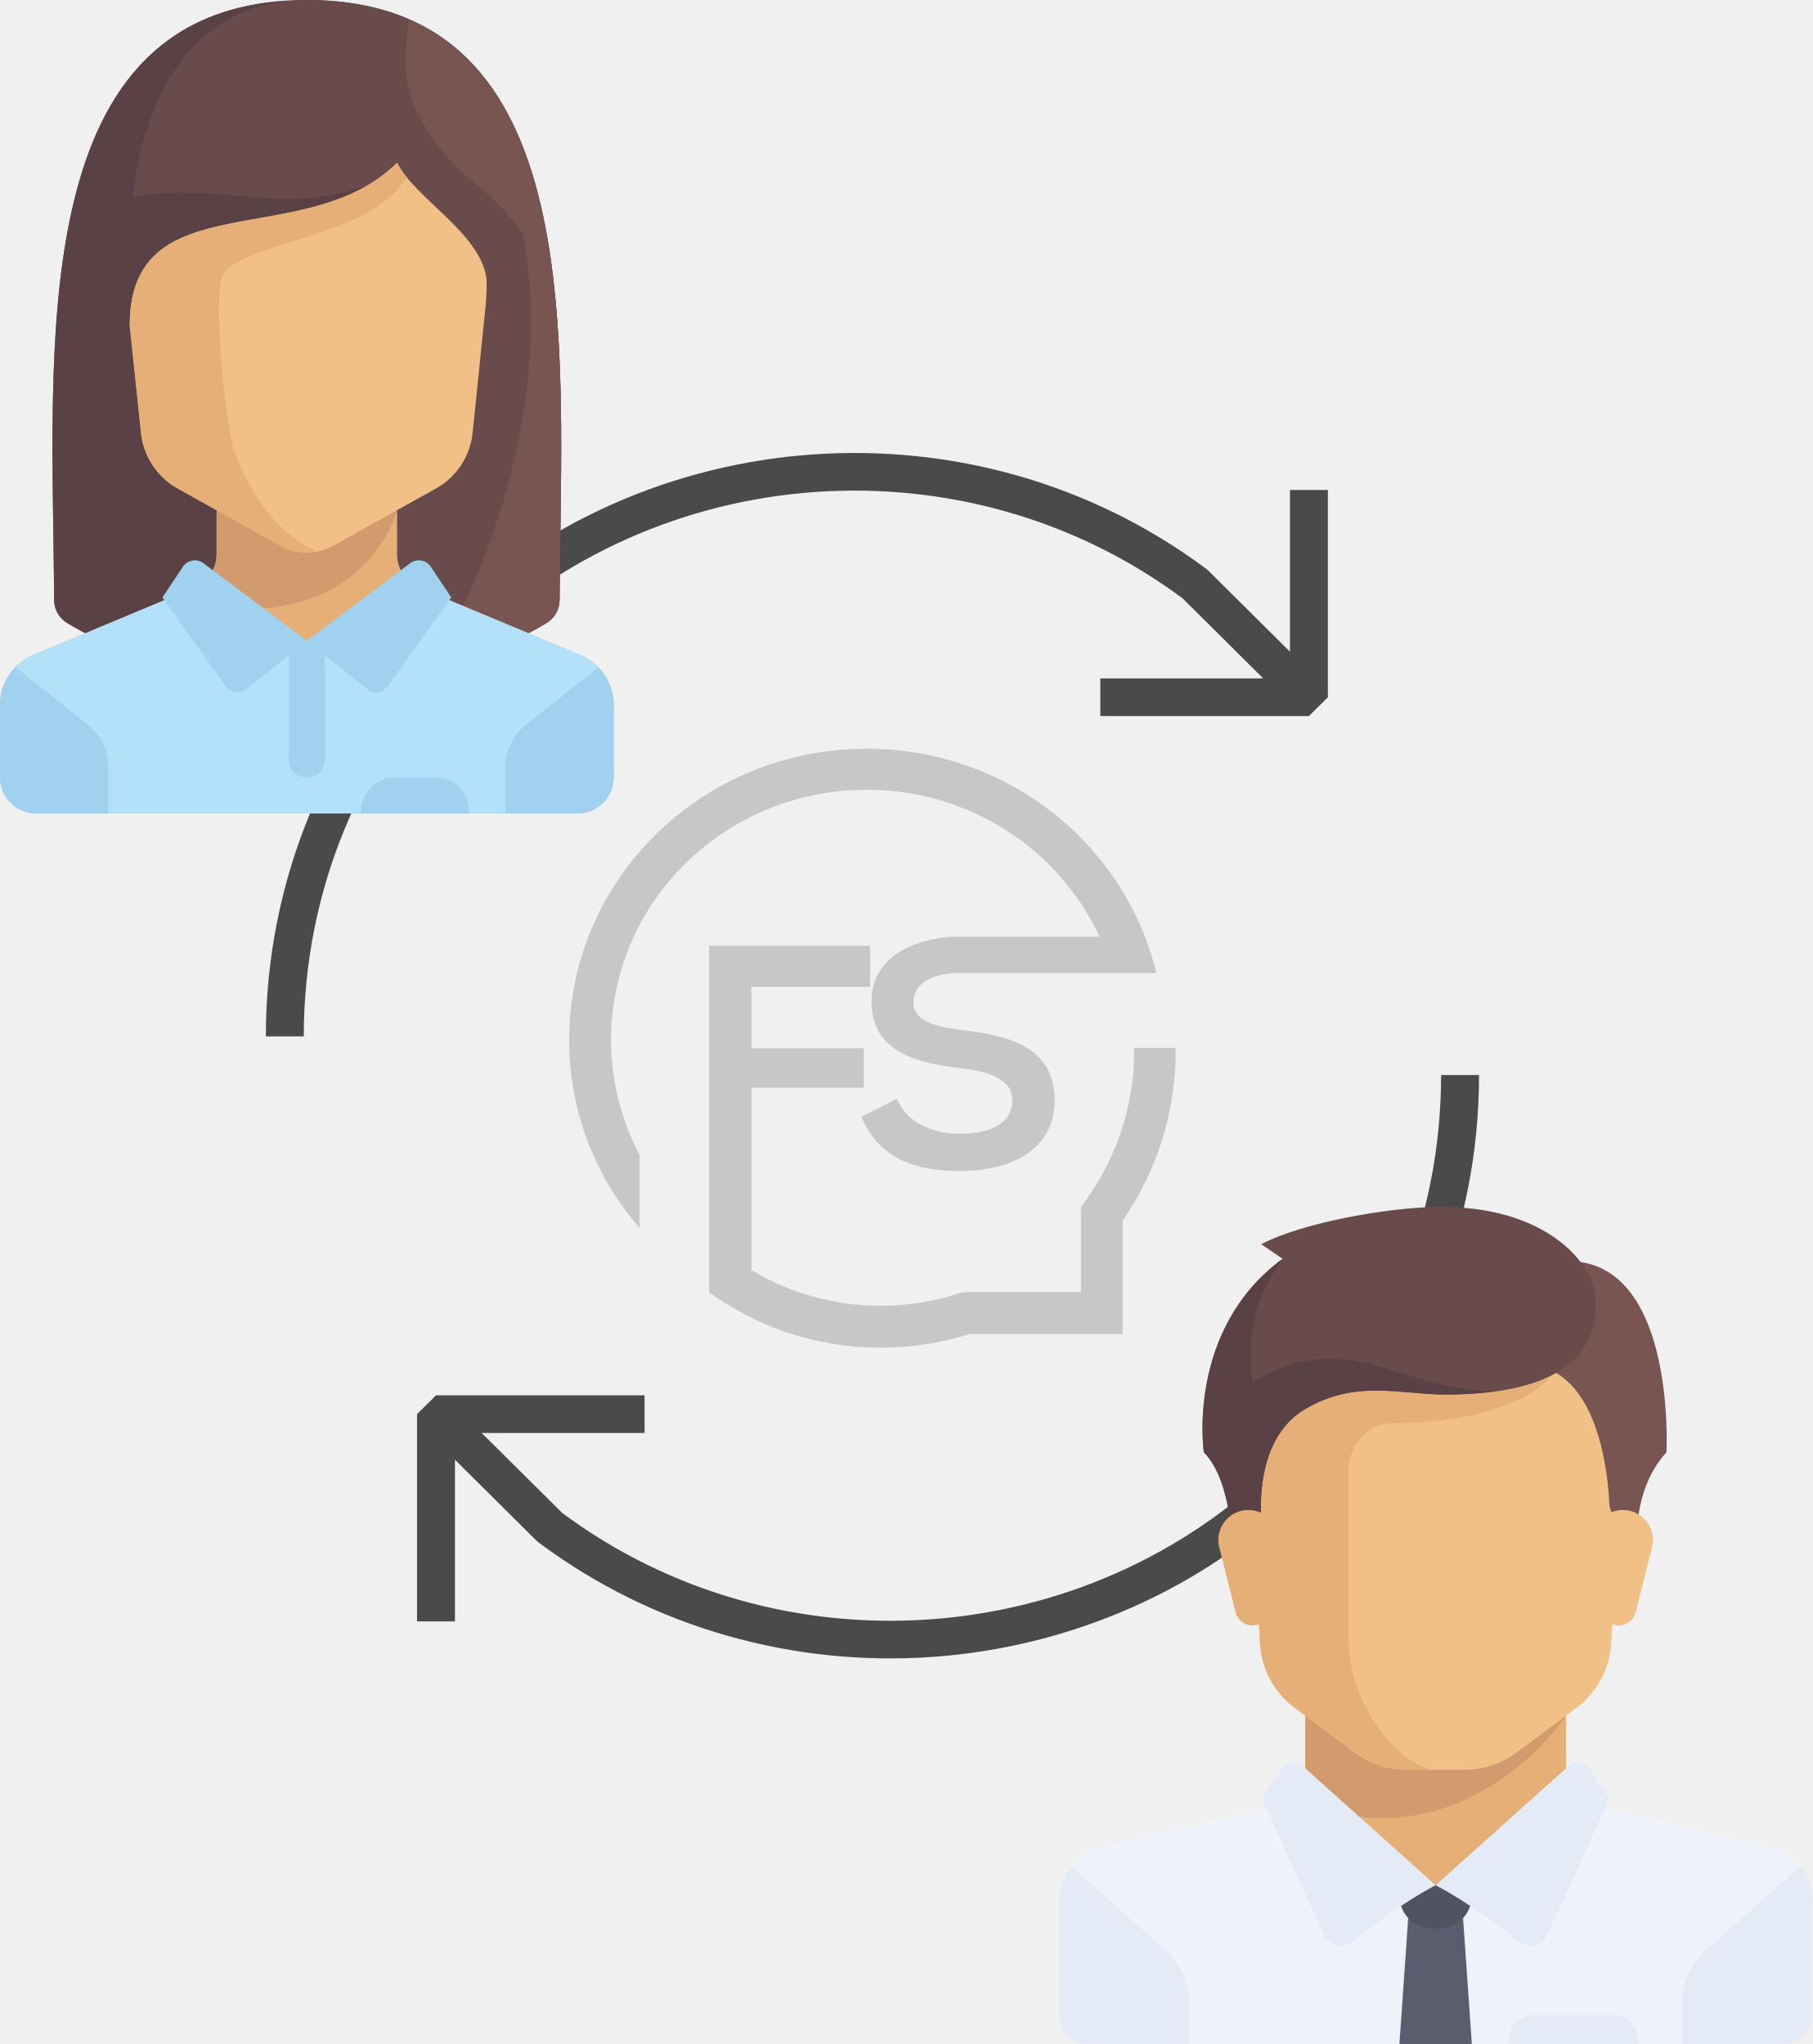
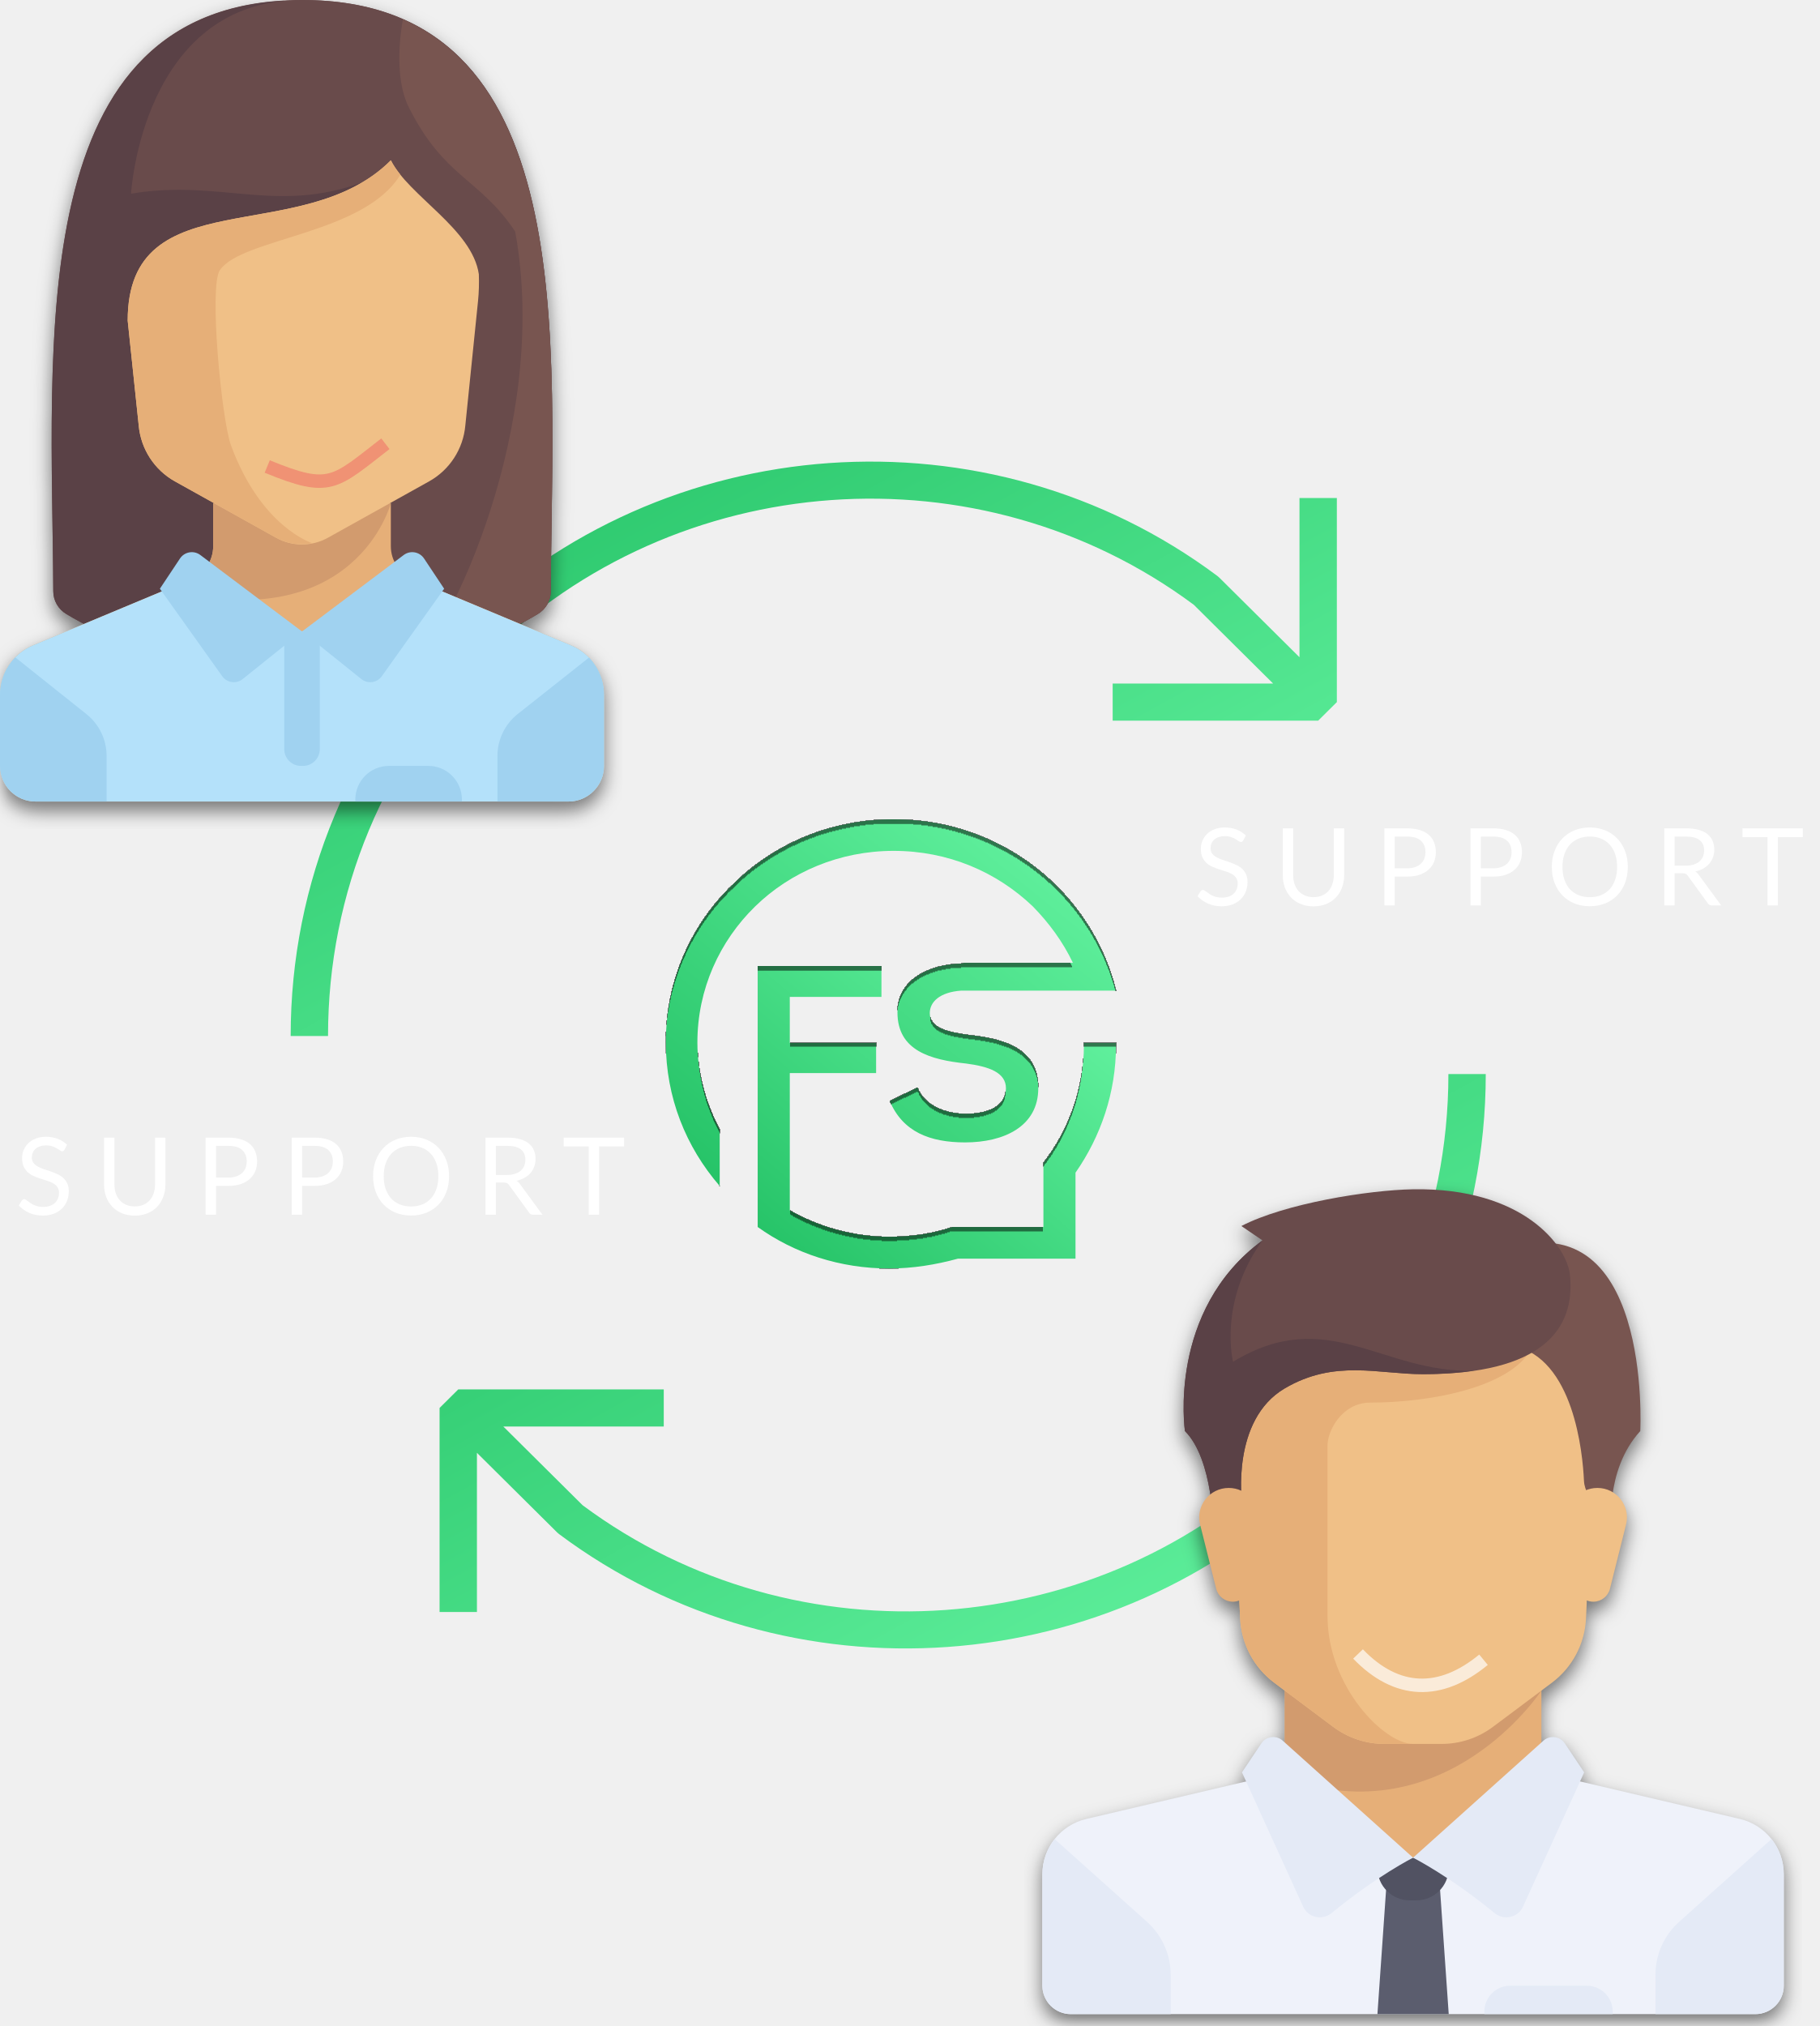
- <svg xmlns="http://www.w3.org/2000/svg" width="242px" height="273px" viewBox="0 0 242 273" version="1.1">
-   <defs />
-   <g id="Page-1" stroke="none" stroke-width="1" fill="none" fill-rule="evenodd">
-     <g id="iPhone-7" transform="translate(-67, -3745)">
-       <g id="Group-11" transform="translate(67, 3745)">
-         <g id="rotate" transform="translate(116.5, 141) rotate(90) translate(-116.5, -141) translate(36, 60)" fill-rule="nonzero" fill="#4A4A4A">
-           <path d="M83.08,5.065 C102.572,5.065 120.897,12.705 134.679,26.575 C160.191,52.246 163.14,93.42 141.574,122.424 L130.892,133.177 L130.892,111.426 L125.859,111.426 L125.859,139.282 L128.376,141.815 L156.056,141.815 L156.056,136.75 L134.46,136.75 L145.261,125.878 L145.492,125.61 C168.671,94.595 165.553,50.481 138.238,22.994 C123.504,8.167 103.916,0 83.08,0 L83.08,5.065 Z" id="Shape" />
-           <path d="M19.425,39.576 L30.107,28.823 L30.107,50.574 L35.14,50.574 L35.14,22.718 L32.624,20.185 L4.943,20.185 L4.943,25.25 L26.539,25.25 L15.738,36.122 L15.507,36.39 C-7.672,67.405 -4.552,111.519 22.762,139.006 C37.496,153.833 57.084,162 77.92,162 L77.92,156.935 C58.427,156.935 40.103,149.295 26.32,135.425 C0.808,109.754 -2.139,68.58 19.425,39.576 Z" id="Shape" />
-         </g>
-         <g id="Group-12" transform="translate(76, 100)" fill-rule="nonzero" fill="#C7C7C7">
-           <path d="M39.719,0 C50.694,0 60.634,4.35 67.815,11.382 C72.947,16.407 76.68,22.803 78.404,29.954 L76.233,29.954 L72.622,29.954 L63.311,29.954 L52.215,29.954 L51.444,29.954 L51.444,29.974 C47.752,30.173 45.967,31.821 45.967,33.887 C45.967,36.449 49.071,37.164 52.682,37.601 C58.97,38.356 64.833,39.965 64.833,46.997 C64.833,53.592 58.889,56.412 52.175,56.412 C46.008,56.412 41.261,54.565 39.029,49.162 L43.756,46.759 C45.095,49.996 48.584,51.426 52.256,51.426 C55.826,51.426 59.193,50.215 59.193,46.997 C59.193,44.216 56.211,43.084 52.215,42.667 C46.048,41.932 40.368,40.343 40.368,33.708 C40.368,27.849 46.048,25.326 51.444,25.107 L51.444,25.107 L52.033,25.107 L70.817,25.107 C69.113,21.413 66.74,18.096 63.859,15.255 C57.672,9.217 49.152,5.482 39.719,5.482 C30.307,5.482 21.766,9.217 15.6,15.255 C9.413,21.313 5.599,29.656 5.599,38.893 C5.599,44.415 6.958,49.619 9.392,54.207 L9.392,64 C3.53,57.227 0,48.467 0,38.893 C0,28.146 4.443,18.433 11.644,11.382 C18.825,4.35 28.765,0 39.719,0 Z" id="Shape" />
-           <path d="M24.344,56.425 L24.344,69.642 C29.392,72.662 35.305,74.405 41.6,74.405 C45.442,74.405 49.142,73.757 52.581,72.581 L52.742,72.581 L64.548,72.581 L68.349,72.581 L68.349,69.439 L68.349,62.445 L68.349,61.189 C72.794,55.411 75.449,48.175 75.449,40.31 L75.429,39.965 L80.98,39.965 L81,40.31 C81,48.762 78.365,56.587 73.9,63.033 L73.9,78.176 L71.708,78.176 L68.349,78.176 L53.466,78.176 C49.725,79.351 45.743,80 41.6,80 C33.052,80 25.148,77.263 18.692,72.601 L18.692,71.263 L18.692,65.405 L18.692,56.425 L18.692,54.296 L18.692,51.986 L18.692,26.323 L40.192,26.323 L40.192,31.796 L24.344,31.796 L24.344,40.026 L39.348,40.026 L39.348,45.276 L24.344,45.276 L24.344,51.986 L24.344,56.425 Z" id="Shape" />
-         </g>
-         <g id="Woman">
-           <g id="Shape" fill-rule="nonzero">
-             <path d="M40.974,0 C2.824,0 7.055,46.47 7.229,80.145 C7.236,81.417 7.9,82.564 8.988,83.221 C13.216,85.773 24.825,91.741 40.974,91.741 C57.124,91.741 68.733,85.774 72.96,83.221 C74.048,82.564 74.713,81.417 74.72,80.145 C74.893,46.47 79.123,0 40.974,0 Z" fill="#694B4B" />
-             <path d="M38.516,0.096 C3.035,2.088 7.058,47.219 7.229,80.145 C7.236,81.417 7.9,82.564 8.988,83.221 C13.216,85.773 24.825,91.741 40.974,91.741 L50.614,24.142" fill="#5A4146" />
-             <path d="M40.974,0 C19.282,0 17.775,26.255 17.775,26.255 C30.279,24.143 37.961,29.424 50.615,24.143 L40.974,91.741 C57.123,91.741 68.733,85.773 72.96,83.22 C74.048,82.564 74.713,81.417 74.719,80.145 C74.893,46.47 79.123,0 40.974,0 Z" fill="#694B4B" />
-             <path d="M74.719,80.145 C74.868,51.209 77.987,12.853 54.663,2.623 C54.257,4.74 53.52,10.65 55.434,14.486 C60.255,24.143 65.075,24.143 69.895,31.385 C74.716,57.942 60.685,86.129 56.025,89.966 L56.025,89.966 C64.282,87.999 70.2,84.886 72.959,83.221 C74.047,82.564 74.712,81.417 74.719,80.145 Z" fill="#785550" />
-             <path d="M77.497,87.47 L55.991,78.493 C54.194,77.744 53.024,75.986 53.024,74.036 L53.024,68.202 L28.923,68.202 L28.923,74.036 C28.923,75.986 27.753,77.744 25.956,78.493 L4.45,87.47 C1.755,88.594 0,91.231 0,94.155 L0,103.812 C0,106.479 2.158,108.64 4.82,108.64 L77.126,108.64 C79.789,108.64 81.947,106.479 81.947,103.812 L81.947,94.155 C81.947,91.231 80.192,88.594 77.497,87.47 Z" fill="#E6AF78" />
-             <path d="M77.497,87.47 L56.703,78.791 L40.974,85.591 L25.244,78.791 L4.45,87.47 C1.756,88.594 0.001,91.231 0.001,94.155 L0.001,103.812 C0.001,106.479 2.158,108.64 4.821,108.64 L77.127,108.64 C79.789,108.64 81.947,106.479 81.947,103.812 L81.947,94.155 C81.947,91.231 80.192,88.594 77.497,87.47 Z" fill="#B4E1FA" />
-             <path d="M53.024,68.202 L28.923,68.202 L28.923,74.036 C28.923,75.986 27.753,77.744 25.956,78.493 L22.597,79.895 C48.302,86.461 53.024,68.202 53.024,68.202 Z" fill="#D29B6E" />
-           </g>
-           <g id="Group" transform="translate(0, 74.38863)" />
-           <path d="M11.748,96.809 L2.073,89.101 C0.777,90.429 0,92.224 0,94.155 L0,103.812 C0,106.479 2.158,108.64 4.82,108.64 L14.461,108.64 L14.461,102.464 C14.461,100.265 13.463,98.183 11.748,96.809 Z" id="Shape" fill="#A0D2F0" fill-rule="nonzero" />
-           <path d="M81.947,103.812 L81.947,94.155 C81.947,92.239 81.183,90.456 79.905,89.131 L70.2,96.809 C68.484,98.183 67.486,100.264 67.486,102.464 L67.486,108.64 L77.127,108.64 C79.789,108.64 81.947,106.479 81.947,103.812 Z" id="Shape" fill="#A0D2F0" fill-rule="nonzero" />
-           <path d="M41.107,103.812 L40.839,103.812 C39.582,103.812 38.563,102.792 38.563,101.532 L38.563,85.597 L43.383,85.597 L43.383,101.532 C43.384,102.792 42.365,103.812 41.107,103.812 Z" id="Shape" fill="#A0D2F0" fill-rule="nonzero" />
-           <path d="M40.974,85.591 L27.179,75.228 C26.293,74.562 25.032,74.779 24.417,75.701 L21.691,79.797 L30.148,91.657 C30.791,92.559 32.058,92.735 32.922,92.042 L40.974,85.591 Z" id="Shape" fill="#A0D2F0" fill-rule="nonzero" />
-           <path d="M40.974,85.591 L54.769,75.228 C55.654,74.562 56.916,74.779 57.53,75.701 L60.256,79.797 L51.799,91.657 C51.156,92.559 49.89,92.735 49.026,92.042 L40.974,85.591 Z" id="Shape" fill="#A0D2F0" fill-rule="nonzero" />
-           <path d="M53.024,21.728 C40.973,33.799 17.323,24.142 17.323,43.456 L18.82,57.683 C19.108,60.865 20.95,63.698 23.739,65.25 L37.462,72.887 C39.645,74.102 42.301,74.102 44.485,72.887 L58.208,65.25 C60.996,63.698 62.838,60.865 63.127,57.683 L64.854,40.786 C64.977,39.585 65.003,38.377 64.963,37.172 C64.062,31.027 55.435,26.556 53.024,21.728 Z" id="Shape" fill="#F0C087" fill-rule="nonzero" />
-           <path d="M17.324,43.456 L18.82,57.683 C19.109,60.865 20.951,63.698 23.739,65.25 L37.462,72.887 C38.977,73.73 40.715,73.949 42.369,73.621 L42.369,73.621 C42.369,73.621 35.45,71.522 31.333,60.356 C30.072,56.935 28.32,38.829 29.826,36.616 C32.804,32.242 49.409,31.788 54.316,23.673 C54.074,23.372 53.85,23.07 53.645,22.768 C53.629,22.744 53.608,22.719 53.592,22.695 C53.379,22.374 53.186,22.053 53.024,21.729 C40.974,33.799 17.324,24.142 17.324,43.456 Z" id="Shape" fill="#E6AF78" fill-rule="nonzero" />
-           <path d="M58.113,103.812 L52.756,103.812 C50.242,103.812 48.204,105.854 48.204,108.373 L48.204,108.641 L62.665,108.641 L62.665,108.373 C62.666,105.853 60.627,103.812 58.113,103.812 Z" id="Shape" fill="#A0D2F0" fill-rule="nonzero" />
-         </g>
-         <g id="Man" transform="translate(141, 161)" fill-rule="nonzero">
-           <polygon id="Shape" fill="#E6AF78" points="68.115 79.23 68.115 65.737 33.296 65.737 33.296 79.23 50.706 94.651" />
-           <path d="M95.035,85.542 L71.098,79.929 C70.737,79.845 70.404,79.701 70.092,79.526 L50.706,90.796 L32.074,78.981 C31.592,79.434 30.994,79.77 30.313,79.929 L6.376,85.542 C2.881,86.362 0.411,89.469 0.411,93.047 L0.411,108.144 C0.411,110.274 2.143,111.999 4.279,111.999 L97.131,111.999 C99.268,111.999 100.999,110.273 100.999,108.144 L100.999,93.047 C101.001,89.47 98.53,86.362 95.035,85.542 Z" id="Shape" fill="#EFF2FA" />
-           <path d="M33.296,65.737 L33.296,79.974 C55.227,87.847 68.115,68.141 68.115,68.141 L68.115,65.737 L33.296,65.737 L33.296,65.737 Z" id="Shape" fill="#D29B6E" />
-           <path d="M25.558,21.402 L27.244,58.358 C27.402,61.81 29.1,65.012 31.874,67.085 L39.873,73.063 C41.882,74.564 44.326,75.376 46.837,75.376 L54.574,75.376 C57.085,75.376 59.528,74.565 61.538,73.063 L69.537,67.085 C72.311,65.011 74.01,61.81 74.167,58.358 L75.853,21.402 L25.558,21.402 Z" id="Shape" fill="#F0C087" />
-           <path d="M44.903,29.112 C52.64,29.112 64.246,27.185 67,21.402 L25.559,21.402 L27.244,58.358 C27.402,61.81 29.1,65.012 31.875,67.085 L39.873,73.063 C41.882,74.564 44.326,75.376 46.837,75.376 L50.706,75.376 C46.837,75.376 39.099,67.666 39.099,58.027 C39.099,53.314 39.099,40.679 39.099,34.896 C39.099,32.968 41.033,29.112 44.903,29.112 Z" id="Shape" fill="#E6AF78" />
-           <g id="Group" transform="translate(0, 88.25807)" fill="#E4EAF6">
-             <path d="M86.799,11.232 L99.334,0.011 C100.384,1.337 101,3.004 101,4.79 L101,19.886 C101,22.016 99.267,23.741 97.131,23.741 L83.591,23.741 L83.591,18.401 C83.59,15.666 84.757,13.06 86.799,11.232 Z" id="Shape" />
-             <path d="M14.612,11.232 L2.077,0.011 C1.027,1.337 0.411,3.004 0.411,4.79 L0.411,19.886 C0.411,22.016 2.144,23.741 4.28,23.741 L17.821,23.741 L17.821,18.401 C17.821,15.666 16.655,13.06 14.612,11.232 Z" id="Shape" />
-           </g>
-           <polygon id="Shape" fill="#5B5D6E" points="55.541 112 45.87 112 47.079 94.651 54.333 94.651" />
-           <path d="M55.541,90.796 L45.87,90.796 L45.87,92.199 C45.87,94.618 47.838,96.58 50.266,96.58 L51.145,96.58 C53.572,96.58 55.541,94.618 55.541,92.199 L55.541,90.796 L55.541,90.796 Z" id="Shape" fill="#515262" />
-           <g id="Group" transform="translate(27.45128, 74.32258)" fill="#E4EAF6">
-             <path d="M5.573,0.616 L23.254,16.473 C23.254,16.473 18.303,18.964 12.192,23.985 C10.931,25.02 9.025,24.601 8.348,23.118 L0.041,4.907 L2.669,0.979 C3.324,0.002 4.696,-0.17 5.573,0.616 Z" id="Shape" />
-             <path d="M40.936,0.616 L23.254,16.473 C23.254,16.473 28.206,18.964 34.317,23.985 C35.577,25.02 37.484,24.601 38.16,23.118 L46.468,4.907 L43.84,0.979 C43.185,0.002 41.812,-0.17 40.936,0.616 Z" id="Shape" />
-           </g>
-           <path d="M62.433,8.632 L64.246,21.402 C72.524,23.052 73.718,35.998 73.889,39.695 C73.921,40.366 74.136,41.015 74.501,41.579 L77.659,46.461 C77.659,46.461 76.578,38.39 81.528,32.968 C81.528,32.968 83.228,0.921 62.433,8.632 Z" id="Shape" fill="#785550" />
-           <path d="M79.6,45.637 L77.416,54.344 C77.157,55.375 76.227,56.1 75.16,56.1 L75.16,56.1 C73.987,56.1 72.998,55.229 72.852,54.07 L71.734,45.164 C71.435,42.782 73.299,40.679 75.708,40.679 L75.715,40.679 C78.321,40.678 80.232,43.118 79.6,45.637 Z" id="Shape" fill="#F0C087" />
-           <path d="M27.412,5.178 L30.273,7.126 C17.336,16.644 19.755,32.968 19.755,32.968 C23.623,36.823 23.623,46.461 23.623,46.461 L27.492,42.606 C27.492,42.606 25.999,31.47 33.295,27.186 C40.065,23.21 45.99,25.258 52.034,25.258 C68.235,25.258 72.769,19.174 71.983,11.765 C71.576,7.931 65.694,-0.055 50.705,0.199 C44.656,0.301 33.296,2.126 27.412,5.178 Z" id="Shape" fill="#694B4B" />
-           <path d="M26.284,23.571 C26.284,23.571 24.229,15.499 30.274,7.126 C17.337,16.644 19.755,32.968 19.755,32.968 C23.624,36.823 23.624,46.461 23.624,46.461 L27.492,42.606 C27.492,42.606 25.999,31.47 33.295,27.186 C40.065,23.21 45.99,25.258 52.035,25.258 C54.669,25.258 56.965,25.082 59.01,24.78 C46.535,25.197 39.18,15.78 26.284,23.571 Z" id="Shape" fill="#5A4146" />
-           <path d="M21.811,45.637 L23.995,54.344 C24.254,55.375 25.184,56.1 26.251,56.1 L26.251,56.1 C27.424,56.1 28.413,55.229 28.559,54.07 L29.676,45.164 C29.975,42.782 28.112,40.679 25.703,40.679 L25.696,40.679 C23.091,40.678 21.179,43.118 21.811,45.637 Z" id="Shape" fill="#E6AF78" />
-           <path d="M74.27,108.145 L63.895,108.145 C61.952,108.145 60.377,109.714 60.377,111.65 L60.377,112 L77.787,112 L77.787,111.65 C77.787,109.714 76.213,108.145 74.27,108.145 Z" id="Shape" fill="#E4EAF6" />
-         </g>
-       </g>
+ <svg xmlns="http://www.w3.org/2000/svg" width="406" height="452" viewBox="0 0 406 452" fill="none">
+   <g clip-path="url(#clip0_0_287)">
+     <path d="M323.166 239.619C323.166 271.677 310.59 301.814 287.76 324.481C245.506 366.438 177.734 371.288 129.994 335.821L112.296 318.252H148.097V309.975H102.246L98.078 314.114V359.638H106.414V324.121L124.309 341.884L124.75 342.264C175.8 380.385 248.412 375.257 293.654 330.333C318.06 306.101 331.502 273.887 331.502 239.619H323.166Z" fill="url(#paint0_linear_0_287)" />
+     <path d="M266.361 134.93L284.06 152.499H248.258V160.776H294.11L298.278 156.637V111.112H289.941V146.63L272.047 128.867L271.605 128.486C220.556 90.365 147.944 95.497 102.701 140.418C78.296 164.65 64.853 196.865 64.853 231.133L73.189 231.133C73.189 199.075 85.765 168.937 108.595 146.27C150.849 104.313 218.622 99.466 266.361 134.93Z" fill="url(#paint1_linear_0_287)" />
+     <g filter="url(#filter0_d_0_287)">
+       <path d="M67.386 0C4.645 0 11.602 76.488 11.889 131.918C11.9 134.012 12.993 135.899 14.782 136.98C21.735 141.181 40.828 151.005 67.387 151.005C93.947 151.005 113.04 141.182 119.993 136.98C121.781 135.899 122.876 134.012 122.886 131.918C123.171 76.488 130.128 0 67.386 0Z" fill="#694B4B" />
+       <path d="M63.344 0.157C4.991 3.437 11.608 77.721 11.889 131.918C11.9 134.012 12.993 135.899 14.782 136.98C21.735 141.181 40.828 151.005 67.387 151.005L83.241 39.738" fill="#5A4146" />
+       <path d="M67.386 0C31.711 0 29.234 43.215 29.234 43.215C49.797 39.739 62.431 48.431 83.242 39.739L67.386 151.004C93.946 151.004 113.039 141.181 119.992 136.979C121.781 135.899 122.875 134.011 122.885 131.917C123.171 76.488 130.128 0 67.386 0Z" fill="#694B4B" />
+       <path d="M122.884 131.918C123.13 84.289 128.259 21.155 89.9 4.318C89.232 7.802 88.02 17.53 91.168 23.843C99.096 39.739 107.024 39.739 114.952 51.66C122.88 95.371 99.805 141.767 92.14 148.082V148.082C105.72 144.844 115.453 139.721 119.99 136.98C121.78 135.899 122.874 134.012 122.884 131.918Z" fill="#785550" />
+       <path d="M127.454 143.974L92.084 129.199C89.129 127.965 87.205 125.072 87.205 121.863V112.259H47.567V121.863C47.567 125.072 45.643 127.965 42.688 129.199L7.318 143.974C2.886 145.825 0 150.166 0 154.977V170.873C0 175.262 3.549 178.821 7.928 178.821H126.844C131.223 178.821 134.772 175.263 134.772 170.873V154.977C134.772 150.166 131.886 145.825 127.454 143.974Z" fill="#E6AF78" />
+       <path d="M127.454 143.974L93.256 129.689L67.387 140.881L41.517 129.689L7.319 143.974C2.887 145.825 0.001 150.166 0.001 154.977V170.873C0.001 175.262 3.55 178.821 7.929 178.821H126.845C131.224 178.821 134.773 175.263 134.773 170.873V154.977C134.772 150.166 131.886 145.825 127.454 143.974Z" fill="#B4E1FA" />
+       <path d="M87.205 112.259H47.567V121.863C47.567 125.072 45.643 127.965 42.689 129.199L37.164 131.506C79.438 142.313 87.205 112.259 87.205 112.259Z" fill="#D29B6E" />
+       <path d="M19.32 159.346L3.41 146.659C1.277 148.844 0 151.8 0 154.977V170.873C0 175.262 3.549 178.821 7.928 178.821H23.784V168.654C23.784 165.034 22.142 161.608 19.32 159.346Z" fill="#A0D2F0" />
+       <path d="M134.772 170.874V154.978C134.772 151.825 133.515 148.889 131.414 146.708L115.452 159.345C112.631 161.607 110.989 165.033 110.989 168.654V178.821H126.845C131.222 178.821 134.772 175.263 134.772 170.874Z" fill="#A0D2F0" />
+       <path d="M67.606 170.874H67.165C65.097 170.874 63.421 169.194 63.421 167.121V140.891H71.349V167.121C71.35 169.194 69.674 170.874 67.606 170.874Z" fill="#A0D2F0" />
+       <path d="M67.387 140.881L44.699 123.824C43.243 122.728 41.168 123.085 40.158 124.603L35.674 131.344L49.583 150.865C50.64 152.35 52.723 152.64 54.144 151.5L67.387 140.881Z" fill="#A0D2F0" />
+       <path d="M67.387 140.881L90.075 123.824C91.531 122.728 93.605 123.085 94.616 124.603L99.099 131.344L85.191 150.865C84.133 152.35 82.05 152.64 80.629 151.5L67.387 140.881Z" fill="#A0D2F0" />
+       <path d="M87.205 35.764C67.386 55.633 28.49 39.738 28.49 71.528L30.952 94.945C31.426 100.184 34.455 104.847 39.041 107.401L61.611 119.971C65.202 121.972 69.569 121.972 73.161 119.971L95.73 107.401C100.316 104.846 103.346 100.183 103.82 94.945L106.661 67.133C106.863 65.156 106.906 63.168 106.84 61.184C105.358 51.07 91.17 43.711 87.205 35.764Z" fill="#F0C087" />
+       <path d="M28.491 71.528L30.953 94.945C31.427 100.184 34.456 104.847 39.042 107.401L61.611 119.971C64.103 121.358 66.962 121.719 69.682 121.18V121.18C69.682 121.18 58.302 117.723 51.531 99.345C49.457 93.715 46.576 63.912 49.053 60.27C53.95 53.069 81.26 52.322 89.33 38.966C88.931 38.47 88.563 37.973 88.226 37.476C88.199 37.436 88.166 37.395 88.139 37.356C87.789 36.828 87.471 36.298 87.205 35.766C67.387 55.633 28.491 39.738 28.491 71.528Z" fill="#E6AF78" />
+       <path d="M95.574 170.874H86.764C82.63 170.874 79.277 174.235 79.277 178.38V178.822H103.06V178.38C103.061 174.233 99.709 170.874 95.574 170.874Z" fill="#A0D2F0" />
    </g>
+     <g filter="url(#filter1_d_0_287)">
+       <path d="M343.916 395.416V373.206H286.652V395.416L315.285 420.798L343.916 395.416Z" fill="#E6AF78" />
+       <path d="M388.189 405.805L348.822 396.566C348.228 396.427 347.68 396.191 347.168 395.903L315.284 414.452L284.643 395.005C283.85 395.751 282.865 396.304 281.747 396.566L242.379 405.805C236.63 407.154 232.568 412.269 232.568 418.158V443.007C232.568 446.512 235.417 449.352 238.93 449.352H391.637C395.151 449.352 397.999 446.511 397.999 443.007V418.158C398.001 412.27 393.937 407.154 388.189 405.805Z" fill="#EFF2FA" />
+       <path d="M286.652 373.206V396.639C322.721 409.599 343.916 377.163 343.916 377.163V373.206H286.652V373.206Z" fill="#D29B6E" />
+       <path d="M273.926 300.232L276.698 361.06C276.958 366.742 279.751 372.012 284.314 375.424L297.468 385.264C300.773 387.735 304.792 389.071 308.921 389.071H321.646C325.776 389.071 329.795 387.736 333.1 385.264L346.255 375.424C350.818 372.011 353.612 366.742 353.87 361.06L356.642 300.232H273.926Z" fill="#F0C087" />
+       <path d="M305.741 312.922C318.465 312.922 337.554 309.749 342.082 300.232H273.927L276.699 361.06C276.959 366.742 279.752 372.012 284.314 375.424L297.469 385.264C300.774 387.735 304.793 389.071 308.922 389.071H315.285C308.922 389.071 296.196 376.381 296.196 360.516C296.196 352.757 296.196 331.96 296.196 322.442C296.196 319.269 299.377 312.922 305.741 312.922Z" fill="#E6AF78" />
+       <path d="M374.644 428.763L395.26 410.294C396.987 412.475 398 415.22 398 418.159V443.008C398 446.513 395.151 449.353 391.638 449.353H369.368V440.563C369.367 436.061 371.286 431.771 374.644 428.763Z" fill="#E4EAF6" />
+       <path d="M255.924 428.763L235.309 410.294C233.582 412.475 232.569 415.22 232.569 418.159V443.008C232.569 446.513 235.418 449.353 238.931 449.353H261.201V440.563C261.201 436.061 259.283 431.771 255.924 428.763Z" fill="#E4EAF6" />
+       <path d="M323.237 449.354H307.331L309.32 420.798H321.25L323.237 449.354Z" fill="#5B5D6E" />
+       <path d="M323.237 414.453H307.331V416.761C307.331 420.743 310.568 423.972 314.561 423.972H316.007C320 423.972 323.237 420.744 323.237 416.761V414.453V414.453Z" fill="#515262" />
+       <path d="M286.205 388.352L315.284 414.452C315.284 414.452 307.141 418.552 297.091 426.816C295.018 428.521 291.882 427.83 290.769 425.39L277.107 395.415L281.429 388.949C282.506 387.341 284.763 387.057 286.205 388.352Z" fill="#E4EAF6" />
+       <path d="M344.363 388.352L315.284 414.452C315.284 414.452 323.428 418.552 333.478 426.816C335.551 428.521 338.687 427.83 339.799 425.39L353.462 395.415L349.139 388.949C348.063 387.341 345.805 387.057 344.363 388.352Z" fill="#E4EAF6" />
+       <path d="M334.572 279.211L337.554 300.232C351.168 302.948 353.131 324.256 353.413 330.342C353.465 331.446 353.818 332.513 354.419 333.442L359.613 341.478C359.613 341.478 357.834 328.193 365.975 319.269C365.976 319.269 368.772 266.52 334.572 279.211Z" fill="#785550" />
+       <path d="M362.805 340.121L359.213 354.453C358.787 356.151 357.258 357.343 355.502 357.343V357.343C353.573 357.343 351.946 355.91 351.706 354.002L349.869 339.343C349.377 335.422 352.442 331.96 356.403 331.96H356.415C360.702 331.959 363.844 335.975 362.805 340.121Z" fill="#F0C087" />
+       <path d="M276.975 273.527L281.68 276.733C260.404 292.4 264.381 319.269 264.381 319.269C270.744 325.614 270.744 341.478 270.744 341.478L277.106 335.133C277.106 335.133 274.651 316.803 286.65 309.751C297.784 303.207 307.528 306.578 317.469 306.578C344.113 306.578 351.57 296.563 350.278 284.368C349.609 278.058 339.935 264.913 315.283 265.331C305.335 265.499 286.652 268.503 276.975 273.527Z" fill="#694B4B" />
+       <path d="M275.12 303.801C275.12 303.801 271.74 290.515 281.681 276.733C260.405 292.4 264.382 319.269 264.382 319.269C270.745 325.614 270.745 341.478 270.745 341.478L277.107 335.133C277.107 335.133 274.652 316.803 286.651 309.751C297.785 303.207 307.529 306.578 317.47 306.578C321.804 306.578 325.579 306.288 328.943 305.792C308.425 306.477 296.329 290.978 275.12 303.801Z" fill="#5A4146" />
+       <path d="M267.763 340.121L271.355 354.453C271.781 356.151 273.31 357.343 275.066 357.343V357.343C276.994 357.343 278.621 355.91 278.862 354.002L280.699 339.343C281.191 335.422 278.126 331.96 274.165 331.96H274.153C269.868 331.959 266.725 335.975 267.763 340.121Z" fill="#E6AF78" />
+       <path d="M354.04 443.009H336.976C333.78 443.009 331.191 445.591 331.191 448.778V449.354H359.824V448.777C359.824 445.591 357.234 443.009 354.04 443.009Z" fill="#E4EAF6" />
+     </g>
+     <g filter="url(#filter2_i_0_287)">
+       <path d="M199.381 182.786C213.46 182.786 226.165 188.318 235.437 197.37C241.961 203.741 246.768 211.955 249 221.007H246.253H241.617H229.599H215.52H214.49C209.683 221.343 207.451 223.522 207.451 226.036C207.451 229.389 211.4 230.227 216.035 230.898C224.105 231.736 231.659 233.915 231.659 242.8C231.659 251.35 223.933 254.87 215.349 254.87C207.451 254.87 201.442 252.523 198.523 245.65L204.704 242.633C206.249 246.656 210.885 248.5 215.52 248.5C220.156 248.5 224.448 246.991 224.448 242.8C224.448 239.28 220.671 237.939 215.52 237.268C207.622 236.43 200.24 234.418 200.24 225.869C200.24 218.325 207.622 215.14 214.49 214.972L215.177 214.805H239.385C237.153 210.111 234.063 205.92 230.457 202.232C222.388 194.52 211.571 189.827 199.381 189.827C187.363 189.827 176.375 194.52 168.477 202.232C160.579 209.943 155.6 220.672 155.6 232.574C155.6 239.615 157.489 246.153 160.579 252.02V264.593C153.025 255.876 148.561 244.812 148.561 232.574C148.561 218.828 154.226 206.255 163.498 197.37C172.597 188.318 185.303 182.786 199.381 182.786Z" fill="url(#paint2_linear_0_287)" />
+     </g>
+     <g filter="url(#filter3_i_0_287)">
+       <path d="M176.217 253.378V270.04C182.694 273.743 190.365 275.931 198.376 275.931C203.319 275.931 208.092 275.258 212.523 273.743H212.694H227.864H232.807V269.704V260.952V259.437C238.432 252.2 241.841 242.943 241.841 233.181V232.676H249V233.181C249 243.784 245.591 253.546 239.966 261.625V280.812H237.068H232.807H213.716C208.773 282.158 203.66 283 198.376 283C187.467 283 177.24 279.634 169.058 273.743V272.06V264.654V253.378V250.685V247.824V215.509H196.671V222.409H176.217V232.676H195.478V239.408H176.217V247.824V253.378Z" fill="url(#paint3_linear_0_287)" />
+     </g>
+     <path d="M59.625 104.076C73.714 109.867 74.553 107.845 85.991 99" stroke="#F05D5E" stroke-opacity="0.462" stroke-width="3" />
+     <path d="M303 369C311.632 377.972 321.375 378.229 331 370.289" stroke="white" stroke-opacity="0.684" stroke-width="3" />
+     <path d="M277.397 187.492C277.325 187.612 277.245 187.704 277.157 187.768C277.077 187.824 276.977 187.852 276.857 187.852C276.721 187.852 276.561 187.784 276.377 187.648C276.193 187.512 275.961 187.364 275.681 187.204C275.409 187.036 275.077 186.884 274.685 186.748C274.301 186.612 273.833 186.544 273.281 186.544C272.761 186.544 272.301 186.616 271.901 186.76C271.509 186.896 271.177 187.084 270.905 187.324C270.641 187.564 270.441 187.848 270.305 188.176C270.169 188.496 270.101 188.844 270.101 189.22C270.101 189.7 270.217 190.1 270.449 190.42C270.689 190.732 271.001 191 271.385 191.224C271.777 191.448 272.217 191.644 272.705 191.812C273.201 191.972 273.705 192.14 274.217 192.316C274.737 192.492 275.241 192.692 275.729 192.916C276.225 193.132 276.665 193.408 277.049 193.744C277.441 194.08 277.753 194.492 277.985 194.98C278.225 195.468 278.345 196.068 278.345 196.78C278.345 197.532 278.217 198.24 277.961 198.904C277.705 199.56 277.329 200.132 276.833 200.62C276.345 201.108 275.741 201.492 275.021 201.772C274.309 202.052 273.497 202.192 272.585 202.192C271.465 202.192 270.449 201.992 269.537 201.592C268.625 201.184 267.845 200.636 267.197 199.948L267.869 198.844C267.933 198.756 268.009 198.684 268.097 198.628C268.193 198.564 268.297 198.532 268.409 198.532C268.513 198.532 268.629 198.576 268.757 198.664C268.893 198.744 269.045 198.848 269.213 198.976C269.381 199.104 269.573 199.244 269.789 199.396C270.005 199.548 270.249 199.688 270.521 199.816C270.801 199.944 271.117 200.052 271.469 200.14C271.821 200.22 272.217 200.26 272.657 200.26C273.209 200.26 273.701 200.184 274.133 200.032C274.565 199.88 274.929 199.668 275.225 199.396C275.529 199.116 275.761 198.784 275.921 198.4C276.081 198.016 276.161 197.588 276.161 197.116C276.161 196.596 276.041 196.172 275.801 195.844C275.569 195.508 275.261 195.228 274.877 195.004C274.493 194.78 274.053 194.592 273.557 194.44C273.061 194.28 272.557 194.12 272.045 193.96C271.533 193.792 271.029 193.6 270.533 193.384C270.037 193.168 269.597 192.888 269.213 192.544C268.829 192.2 268.517 191.772 268.277 191.26C268.045 190.74 267.929 190.1 267.929 189.34C267.929 188.732 268.045 188.144 268.277 187.576C268.517 187.008 268.861 186.504 269.309 186.064C269.765 185.624 270.321 185.272 270.977 185.008C271.641 184.744 272.401 184.612 273.257 184.612C274.217 184.612 275.089 184.764 275.873 185.068C276.665 185.372 277.361 185.812 277.961 186.388L277.397 187.492ZM293.068 200.152C293.78 200.152 294.416 200.032 294.976 199.792C295.536 199.552 296.008 199.216 296.392 198.784C296.784 198.352 297.08 197.836 297.28 197.236C297.488 196.636 297.592 195.976 297.592 195.256V184.804H299.908V195.256C299.908 196.248 299.748 197.168 299.428 198.016C299.116 198.864 298.664 199.6 298.072 200.224C297.488 200.84 296.772 201.324 295.924 201.676C295.076 202.028 294.124 202.204 293.068 202.204C292.012 202.204 291.06 202.028 290.212 201.676C289.364 201.324 288.644 200.84 288.052 200.224C287.46 199.6 287.004 198.864 286.684 198.016C286.372 197.168 286.216 196.248 286.216 195.256V184.804H288.532V195.244C288.532 195.964 288.632 196.624 288.832 197.224C289.04 197.824 289.336 198.34 289.72 198.772C290.112 199.204 290.588 199.544 291.148 199.792C291.716 200.032 292.356 200.152 293.068 200.152ZM313.956 193.72C314.62 193.72 315.204 193.632 315.708 193.456C316.22 193.28 316.648 193.036 316.992 192.724C317.344 192.404 317.608 192.024 317.784 191.584C317.96 191.144 318.048 190.66 318.048 190.132C318.048 189.036 317.708 188.18 317.028 187.564C316.356 186.948 315.332 186.64 313.956 186.64H311.196V193.72H313.956ZM313.956 184.804C315.044 184.804 315.988 184.932 316.788 185.188C317.596 185.436 318.264 185.792 318.792 186.256C319.32 186.72 319.712 187.28 319.968 187.936C320.232 188.592 320.364 189.324 320.364 190.132C320.364 190.932 320.224 191.664 319.944 192.328C319.664 192.992 319.252 193.564 318.708 194.044C318.172 194.524 317.504 194.9 316.704 195.172C315.912 195.436 314.996 195.568 313.956 195.568H311.196V202H308.88V184.804H313.956ZM333.17 193.72C333.834 193.72 334.418 193.632 334.922 193.456C335.434 193.28 335.862 193.036 336.206 192.724C336.558 192.404 336.822 192.024 336.998 191.584C337.174 191.144 337.262 190.66 337.262 190.132C337.262 189.036 336.922 188.18 336.242 187.564C335.57 186.948 334.546 186.64 333.17 186.64H330.41V193.72H333.17ZM333.17 184.804C334.258 184.804 335.202 184.932 336.002 185.188C336.81 185.436 337.478 185.792 338.006 186.256C338.534 186.72 338.926 187.28 339.182 187.936C339.446 188.592 339.578 189.324 339.578 190.132C339.578 190.932 339.438 191.664 339.158 192.328C338.878 192.992 338.466 193.564 337.922 194.044C337.386 194.524 336.718 194.9 335.918 195.172C335.126 195.436 334.21 195.568 333.17 195.568H330.41V202H328.094V184.804H333.17ZM363.196 193.408C363.196 194.696 362.992 195.88 362.584 196.96C362.176 198.032 361.6 198.956 360.856 199.732C360.112 200.508 359.216 201.112 358.168 201.544C357.128 201.968 355.976 202.18 354.712 202.18C353.448 202.18 352.296 201.968 351.256 201.544C350.216 201.112 349.324 200.508 348.58 199.732C347.836 198.956 347.26 198.032 346.852 196.96C346.444 195.88 346.24 194.696 346.24 193.408C346.24 192.12 346.444 190.94 346.852 189.868C347.26 188.788 347.836 187.86 348.58 187.084C349.324 186.3 350.216 185.692 351.256 185.26C352.296 184.828 353.448 184.612 354.712 184.612C355.976 184.612 357.128 184.828 358.168 185.26C359.216 185.692 360.112 186.3 360.856 187.084C361.6 187.86 362.176 188.788 362.584 189.868C362.992 190.94 363.196 192.12 363.196 193.408ZM360.808 193.408C360.808 192.352 360.664 191.404 360.376 190.564C360.088 189.724 359.68 189.016 359.152 188.44C358.624 187.856 357.984 187.408 357.232 187.096C356.48 186.784 355.64 186.628 354.712 186.628C353.792 186.628 352.956 186.784 352.204 187.096C351.452 187.408 350.808 187.856 350.272 188.44C349.744 189.016 349.336 189.724 349.048 190.564C348.76 191.404 348.616 192.352 348.616 193.408C348.616 194.464 348.76 195.412 349.048 196.252C349.336 197.084 349.744 197.792 350.272 198.376C350.808 198.952 351.452 199.396 352.204 199.708C352.956 200.012 353.792 200.164 354.712 200.164C355.64 200.164 356.48 200.012 357.232 199.708C357.984 199.396 358.624 198.952 359.152 198.376C359.68 197.792 360.088 197.084 360.376 196.252C360.664 195.412 360.808 194.464 360.808 193.408ZM376.091 193.132C376.763 193.132 377.355 193.052 377.867 192.892C378.387 192.724 378.819 192.492 379.163 192.196C379.515 191.892 379.779 191.532 379.955 191.116C380.131 190.7 380.219 190.24 380.219 189.736C380.219 188.712 379.883 187.94 379.211 187.42C378.539 186.9 377.531 186.64 376.187 186.64H373.643V193.132H376.091ZM384.035 202H381.971C381.547 202 381.235 201.836 381.035 201.508L376.571 195.364C376.435 195.172 376.287 195.036 376.127 194.956C375.975 194.868 375.735 194.824 375.407 194.824H373.643V202H371.327V184.804H376.187C377.275 184.804 378.215 184.916 379.007 185.14C379.799 185.356 380.451 185.672 380.963 186.088C381.483 186.504 381.867 187.008 382.115 187.6C382.363 188.184 382.487 188.84 382.487 189.568C382.487 190.176 382.391 190.744 382.199 191.272C382.007 191.8 381.727 192.276 381.359 192.7C380.999 193.116 380.555 193.472 380.027 193.768C379.507 194.064 378.915 194.288 378.251 194.44C378.547 194.608 378.803 194.852 379.019 195.172L384.035 202ZM402.24 186.76H396.672V202H394.356V186.76H388.776V184.804H402.24V186.76Z" fill="white" />
+     <path d="M14.397 256.492C14.325 256.612 14.245 256.704 14.157 256.768C14.077 256.824 13.977 256.852 13.857 256.852C13.721 256.852 13.561 256.784 13.377 256.648C13.193 256.512 12.961 256.364 12.681 256.204C12.409 256.036 12.077 255.884 11.685 255.748C11.301 255.612 10.833 255.544 10.281 255.544C9.761 255.544 9.301 255.616 8.901 255.76C8.509 255.896 8.177 256.084 7.905 256.324C7.641 256.564 7.441 256.848 7.305 257.176C7.169 257.496 7.101 257.844 7.101 258.22C7.101 258.7 7.217 259.1 7.449 259.42C7.689 259.732 8.001 260 8.385 260.224C8.777 260.448 9.217 260.644 9.705 260.812C10.201 260.972 10.705 261.14 11.217 261.316C11.737 261.492 12.241 261.692 12.729 261.916C13.225 262.132 13.665 262.408 14.049 262.744C14.441 263.08 14.753 263.492 14.985 263.98C15.225 264.468 15.345 265.068 15.345 265.78C15.345 266.532 15.217 267.24 14.961 267.904C14.705 268.56 14.329 269.132 13.833 269.62C13.345 270.108 12.741 270.492 12.021 270.772C11.309 271.052 10.497 271.192 9.585 271.192C8.465 271.192 7.449 270.992 6.537 270.592C5.625 270.184 4.845 269.636 4.197 268.948L4.869 267.844C4.933 267.756 5.009 267.684 5.097 267.628C5.193 267.564 5.297 267.532 5.409 267.532C5.513 267.532 5.629 267.576 5.757 267.664C5.893 267.744 6.045 267.848 6.213 267.976C6.381 268.104 6.573 268.244 6.789 268.396C7.005 268.548 7.249 268.688 7.521 268.816C7.801 268.944 8.117 269.052 8.469 269.14C8.821 269.22 9.217 269.26 9.657 269.26C10.209 269.26 10.701 269.184 11.133 269.032C11.565 268.88 11.929 268.668 12.225 268.396C12.529 268.116 12.761 267.784 12.921 267.4C13.081 267.016 13.161 266.588 13.161 266.116C13.161 265.596 13.041 265.172 12.801 264.844C12.569 264.508 12.261 264.228 11.877 264.004C11.493 263.78 11.053 263.592 10.557 263.44C10.061 263.28 9.557 263.12 9.045 262.96C8.533 262.792 8.029 262.6 7.533 262.384C7.037 262.168 6.597 261.888 6.213 261.544C5.829 261.2 5.517 260.772 5.277 260.26C5.045 259.74 4.929 259.1 4.929 258.34C4.929 257.732 5.045 257.144 5.277 256.576C5.517 256.008 5.861 255.504 6.309 255.064C6.765 254.624 7.321 254.272 7.977 254.008C8.641 253.744 9.401 253.612 10.257 253.612C11.217 253.612 12.089 253.764 12.873 254.068C13.665 254.372 14.361 254.812 14.961 255.388L14.397 256.492ZM30.068 269.152C30.78 269.152 31.416 269.032 31.976 268.792C32.536 268.552 33.008 268.216 33.392 267.784C33.784 267.352 34.08 266.836 34.28 266.236C34.488 265.636 34.592 264.976 34.592 264.256V253.804H36.908V264.256C36.908 265.248 36.748 266.168 36.428 267.016C36.116 267.864 35.664 268.6 35.072 269.224C34.488 269.84 33.772 270.324 32.924 270.676C32.076 271.028 31.124 271.204 30.068 271.204C29.012 271.204 28.06 271.028 27.212 270.676C26.364 270.324 25.644 269.84 25.052 269.224C24.46 268.6 24.004 267.864 23.684 267.016C23.372 266.168 23.216 265.248 23.216 264.256V253.804H25.532V264.244C25.532 264.964 25.632 265.624 25.832 266.224C26.04 266.824 26.336 267.34 26.72 267.772C27.112 268.204 27.588 268.544 28.148 268.792C28.716 269.032 29.356 269.152 30.068 269.152ZM50.956 262.72C51.62 262.72 52.204 262.632 52.708 262.456C53.22 262.28 53.648 262.036 53.992 261.724C54.344 261.404 54.608 261.024 54.784 260.584C54.96 260.144 55.048 259.66 55.048 259.132C55.048 258.036 54.708 257.18 54.028 256.564C53.356 255.948 52.332 255.64 50.956 255.64H48.196V262.72H50.956ZM50.956 253.804C52.044 253.804 52.988 253.932 53.788 254.188C54.596 254.436 55.264 254.792 55.792 255.256C56.32 255.72 56.712 256.28 56.968 256.936C57.232 257.592 57.364 258.324 57.364 259.132C57.364 259.932 57.224 260.664 56.944 261.328C56.664 261.992 56.252 262.564 55.708 263.044C55.172 263.524 54.504 263.9 53.704 264.172C52.912 264.436 51.996 264.568 50.956 264.568H48.196V271H45.88V253.804H50.956ZM70.17 262.72C70.834 262.72 71.418 262.632 71.922 262.456C72.434 262.28 72.862 262.036 73.206 261.724C73.558 261.404 73.822 261.024 73.998 260.584C74.174 260.144 74.262 259.66 74.262 259.132C74.262 258.036 73.922 257.18 73.242 256.564C72.57 255.948 71.546 255.64 70.17 255.64H67.41V262.72H70.17ZM70.17 253.804C71.258 253.804 72.202 253.932 73.002 254.188C73.81 254.436 74.478 254.792 75.006 255.256C75.534 255.72 75.926 256.28 76.182 256.936C76.446 257.592 76.578 258.324 76.578 259.132C76.578 259.932 76.438 260.664 76.158 261.328C75.878 261.992 75.466 262.564 74.922 263.044C74.386 263.524 73.718 263.9 72.918 264.172C72.126 264.436 71.21 264.568 70.17 264.568H67.41V271H65.094V253.804H70.17ZM100.196 262.408C100.196 263.696 99.993 264.88 99.585 265.96C99.177 267.032 98.6 267.956 97.856 268.732C97.112 269.508 96.216 270.112 95.168 270.544C94.129 270.968 92.977 271.18 91.713 271.18C90.448 271.18 89.296 270.968 88.257 270.544C87.216 270.112 86.325 269.508 85.581 268.732C84.837 267.956 84.26 267.032 83.853 265.96C83.445 264.88 83.24 263.696 83.24 262.408C83.24 261.12 83.445 259.94 83.853 258.868C84.26 257.788 84.837 256.86 85.581 256.084C86.325 255.3 87.216 254.692 88.257 254.26C89.296 253.828 90.448 253.612 91.713 253.612C92.977 253.612 94.129 253.828 95.168 254.26C96.216 254.692 97.112 255.3 97.856 256.084C98.6 256.86 99.177 257.788 99.585 258.868C99.993 259.94 100.196 261.12 100.196 262.408ZM97.808 262.408C97.808 261.352 97.665 260.404 97.376 259.564C97.088 258.724 96.68 258.016 96.153 257.44C95.624 256.856 94.984 256.408 94.233 256.096C93.481 255.784 92.641 255.628 91.713 255.628C90.793 255.628 89.957 255.784 89.204 256.096C88.453 256.408 87.808 256.856 87.272 257.44C86.745 258.016 86.337 258.724 86.049 259.564C85.76 260.404 85.617 261.352 85.617 262.408C85.617 263.464 85.76 264.412 86.049 265.252C86.337 266.084 86.745 266.792 87.272 267.376C87.808 267.952 88.453 268.396 89.204 268.708C89.957 269.012 90.793 269.164 91.713 269.164C92.641 269.164 93.481 269.012 94.233 268.708C94.984 268.396 95.624 267.952 96.153 267.376C96.68 266.792 97.088 266.084 97.376 265.252C97.665 264.412 97.808 263.464 97.808 262.408ZM113.091 262.132C113.763 262.132 114.355 262.052 114.867 261.892C115.387 261.724 115.819 261.492 116.163 261.196C116.515 260.892 116.779 260.532 116.955 260.116C117.131 259.7 117.219 259.24 117.219 258.736C117.219 257.712 116.883 256.94 116.211 256.42C115.539 255.9 114.531 255.64 113.187 255.64H110.643V262.132H113.091ZM121.035 271H118.971C118.547 271 118.235 270.836 118.035 270.508L113.571 264.364C113.435 264.172 113.287 264.036 113.127 263.956C112.975 263.868 112.735 263.824 112.407 263.824H110.643V271H108.327V253.804H113.187C114.275 253.804 115.215 253.916 116.007 254.14C116.799 254.356 117.451 254.672 117.963 255.088C118.483 255.504 118.867 256.008 119.115 256.6C119.363 257.184 119.487 257.84 119.487 258.568C119.487 259.176 119.391 259.744 119.199 260.272C119.007 260.8 118.727 261.276 118.359 261.7C117.999 262.116 117.555 262.472 117.027 262.768C116.507 263.064 115.915 263.288 115.251 263.44C115.547 263.608 115.803 263.852 116.019 264.172L121.035 271ZM139.24 255.76H133.672V271H131.356V255.76H125.776V253.804H139.24V255.76Z" fill="white" />
  </g>
+   <defs>
+     <filter id="filter0_d_0_287" x="-4" y="-2" width="142.773" height="186.822" filterUnits="userSpaceOnUse" color-interpolation-filters="sRGB">
+       <feFlood flood-opacity="0" result="BackgroundImageFix" />
+       <feColorMatrix in="SourceAlpha" type="matrix" values="0 0 0 0 0 0 0 0 0 0 0 0 0 0 0 0 0 0 127 0" result="hardAlpha" />
+       <feOffset dy="2" />
+       <feGaussianBlur stdDeviation="2" />
+       <feColorMatrix type="matrix" values="0 0 0 0 0 0 0 0 0 0 0 0 0 0 0 0 0 0 0.5 0" />
+       <feBlend mode="normal" in2="BackgroundImageFix" result="effect1_dropShadow_0_287" />
+       <feBlend mode="normal" in="SourceGraphic" in2="effect1_dropShadow_0_287" result="shape" />
+     </filter>
+     <filter id="filter1_d_0_287" x="228.568" y="263.321" width="173.432" height="192.033" filterUnits="userSpaceOnUse" color-interpolation-filters="sRGB">
+       <feFlood flood-opacity="0" result="BackgroundImageFix" />
+       <feColorMatrix in="SourceAlpha" type="matrix" values="0 0 0 0 0 0 0 0 0 0 0 0 0 0 0 0 0 0 127 0" result="hardAlpha" />
+       <feOffset dy="2" />
+       <feGaussianBlur stdDeviation="2" />
+       <feColorMatrix type="matrix" values="0 0 0 0 0 0 0 0 0 0 0 0 0 0 0 0 0 0 0.5 0" />
+       <feBlend mode="normal" in2="BackgroundImageFix" result="effect1_dropShadow_0_287" />
+       <feBlend mode="normal" in="SourceGraphic" in2="effect1_dropShadow_0_287" result="shape" />
+     </filter>
+     <filter id="filter2_i_0_287" x="148.561" y="182.786" width="100.439" height="81.808" filterUnits="userSpaceOnUse" color-interpolation-filters="sRGB">
+       <feFlood flood-opacity="0" result="BackgroundImageFix" />
+       <feBlend mode="normal" in="SourceGraphic" in2="BackgroundImageFix" result="shape" />
+       <feColorMatrix in="SourceAlpha" type="matrix" values="0 0 0 0 0 0 0 0 0 0 0 0 0 0 0 0 0 0 127 0" result="hardAlpha" />
+       <feOffset dy="1" />
+       <feComposite in2="hardAlpha" operator="arithmetic" k2="-1" k3="1" />
+       <feColorMatrix type="matrix" values="0 0 0 0 0 0 0 0 0 0 0 0 0 0 0 0 0 0 0.5 0" />
+       <feBlend mode="normal" in2="shape" result="effect1_innerShadow_0_287" />
+     </filter>
+     <filter id="filter3_i_0_287" x="169.058" y="215.509" width="79.942" height="67.491" filterUnits="userSpaceOnUse" color-interpolation-filters="sRGB">
+       <feFlood flood-opacity="0" result="BackgroundImageFix" />
+       <feBlend mode="normal" in="SourceGraphic" in2="BackgroundImageFix" result="shape" />
+       <feColorMatrix in="SourceAlpha" type="matrix" values="0 0 0 0 0 0 0 0 0 0 0 0 0 0 0 0 0 0 127 0" result="hardAlpha" />
+       <feOffset dy="1" />
+       <feComposite in2="hardAlpha" operator="arithmetic" k2="-1" k3="1" />
+       <feColorMatrix type="matrix" values="0 0 0 0 0 0 0 0 0 0 0 0 0 0 0 0 0 0 0.5 0" />
+       <feBlend mode="normal" in2="shape" result="effect1_innerShadow_0_287" />
+     </filter>
+     <linearGradient id="paint0_linear_0_287" x1="448.215" y1="303.694" x2="340.095" y2="106.753" gradientUnits="userSpaceOnUse">
+       <stop stop-color="#69F7A5" />
+       <stop offset="1" stop-color="#22C064" />
+     </linearGradient>
+     <linearGradient id="paint1_linear_0_287" x1="414.99" y1="167.058" x2="306.871" y2="-29.883" gradientUnits="userSpaceOnUse">
+       <stop stop-color="#69F7A5" />
+       <stop offset="1" stop-color="#22C064" />
+     </linearGradient>
+     <linearGradient id="paint2_linear_0_287" x1="198.78" y1="141.882" x2="118.665" y2="240.244" gradientUnits="userSpaceOnUse">
+       <stop stop-color="#69F7A5" />
+       <stop offset="1" stop-color="#22C064" />
+     </linearGradient>
+     <linearGradient id="paint3_linear_0_287" x1="209.029" y1="181.763" x2="142.494" y2="260.573" gradientUnits="userSpaceOnUse">
+       <stop stop-color="#69F7A5" />
+       <stop offset="1" stop-color="#22C064" />
+     </linearGradient>
+     <clipPath id="clip0_0_287">
+       <rect width="406" height="452" fill="white" />
+     </clipPath>
+   </defs>
</svg>
